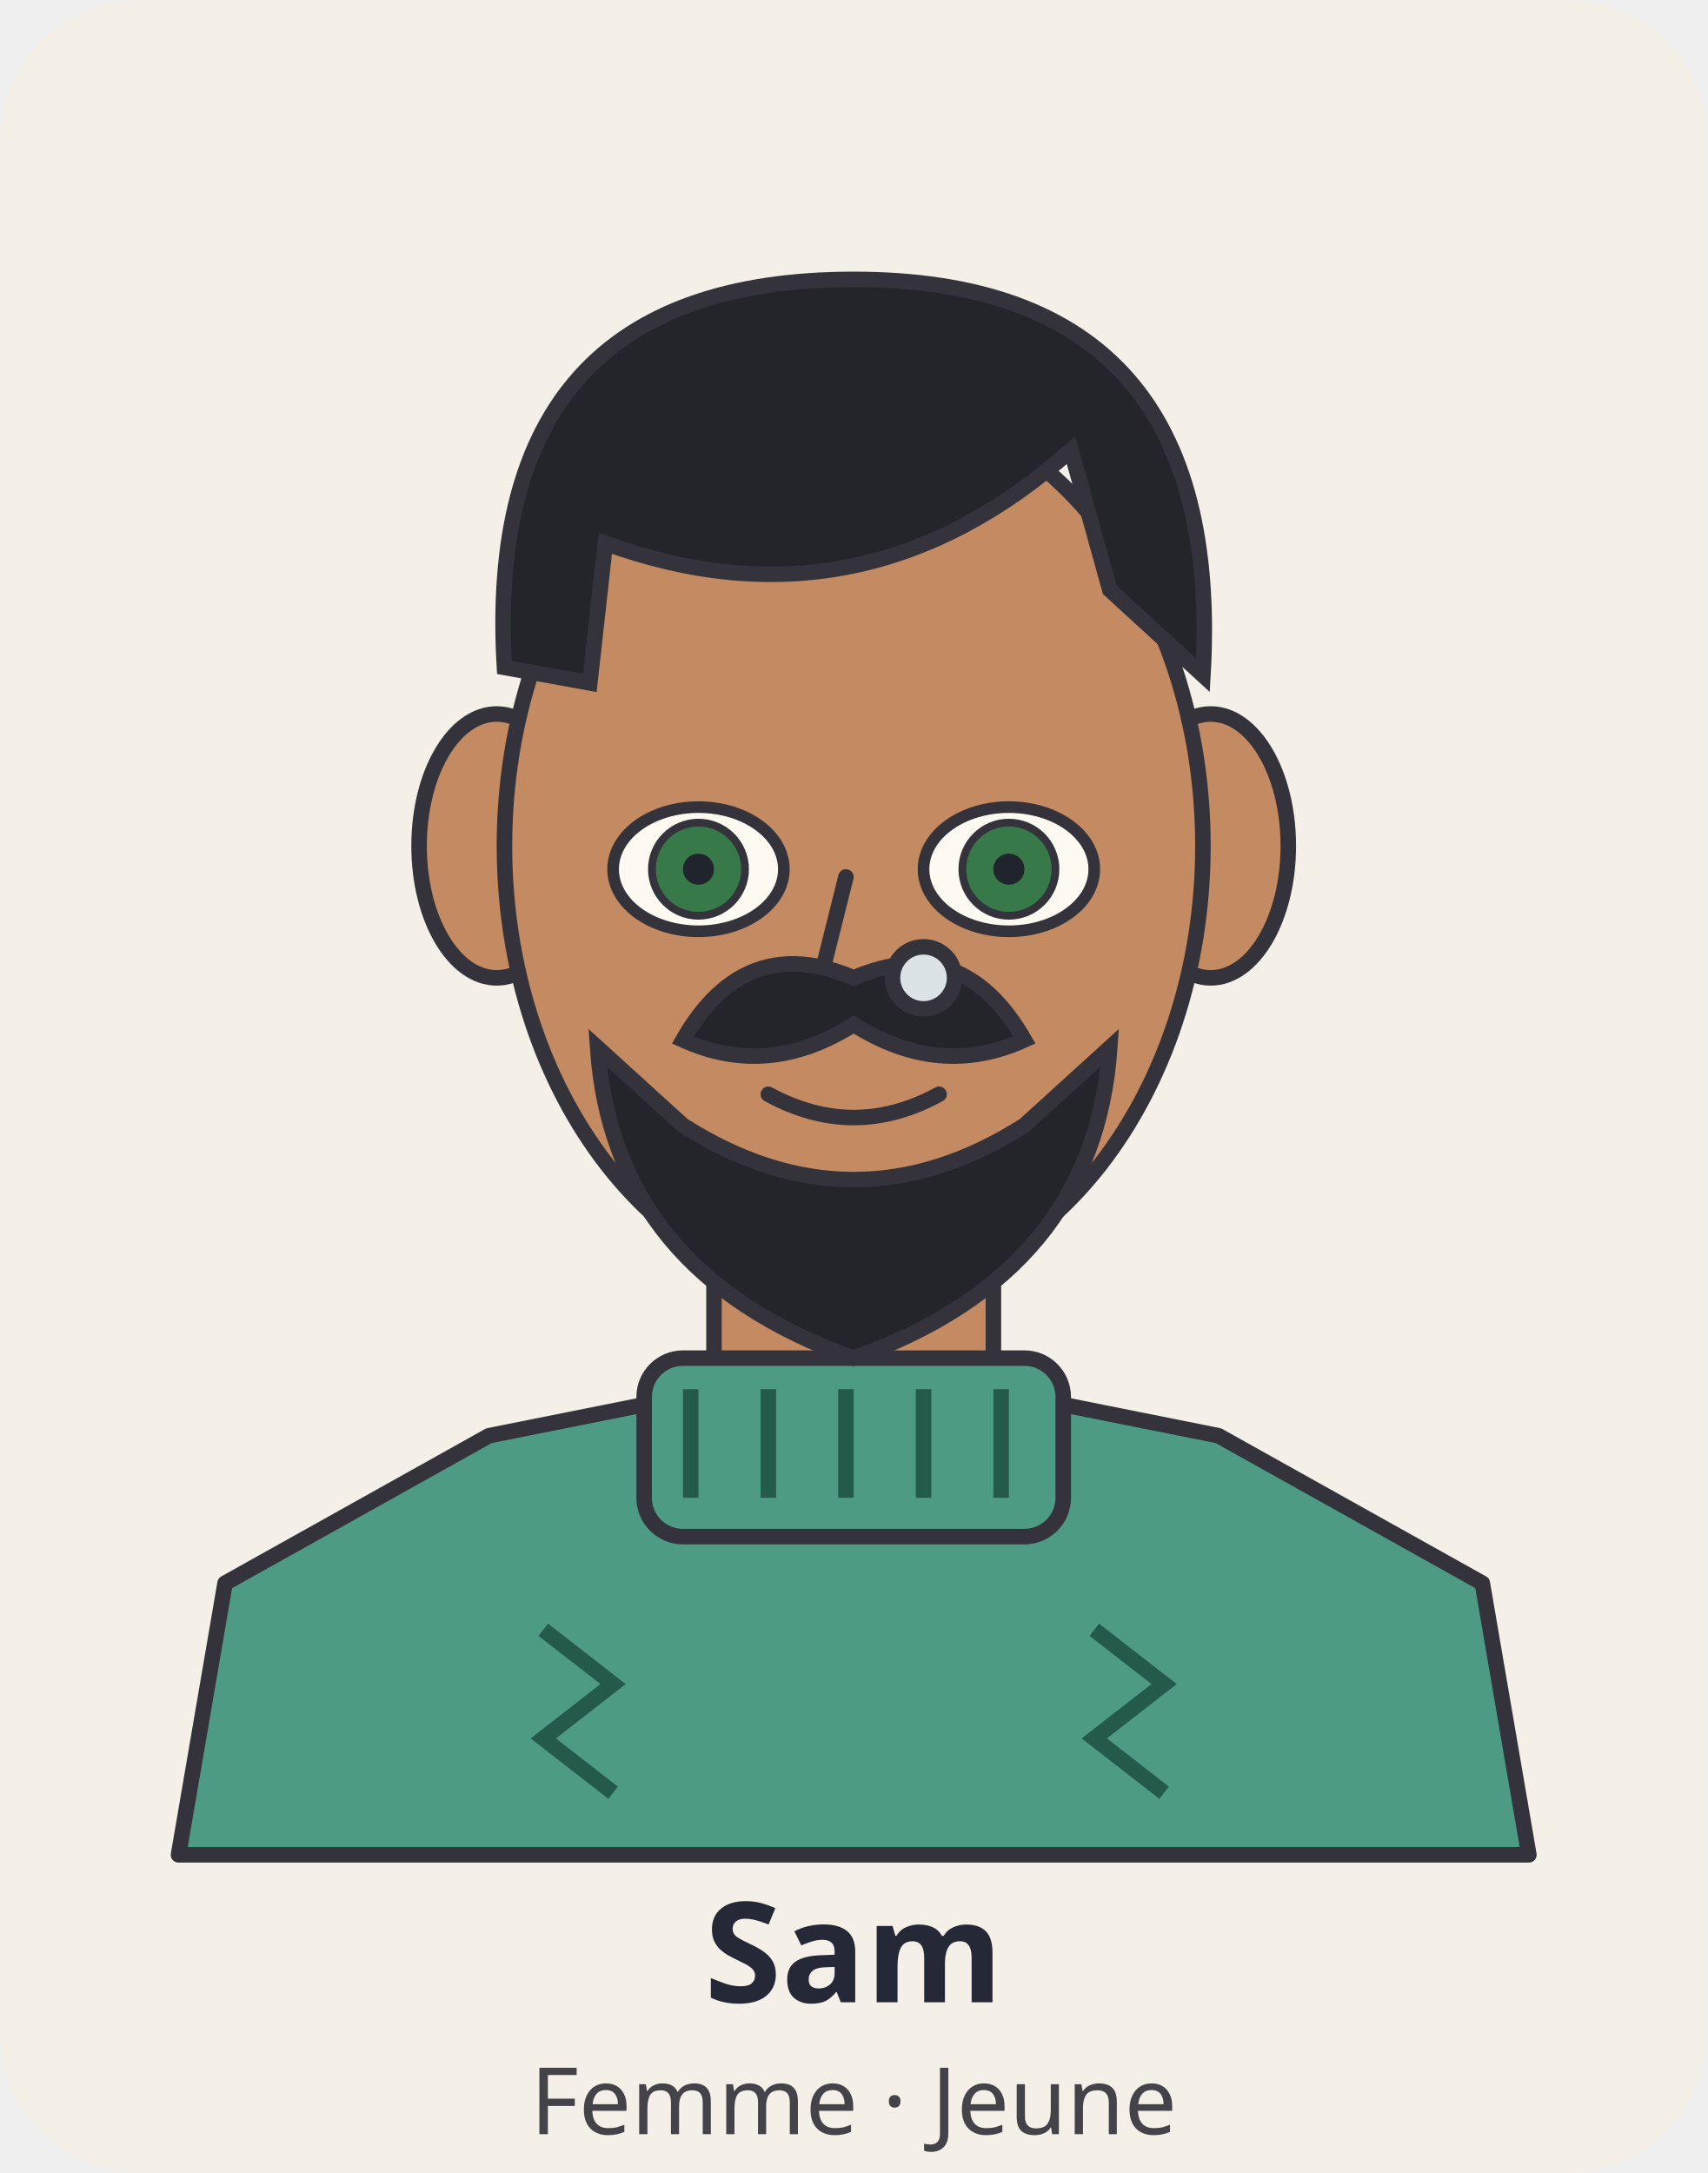
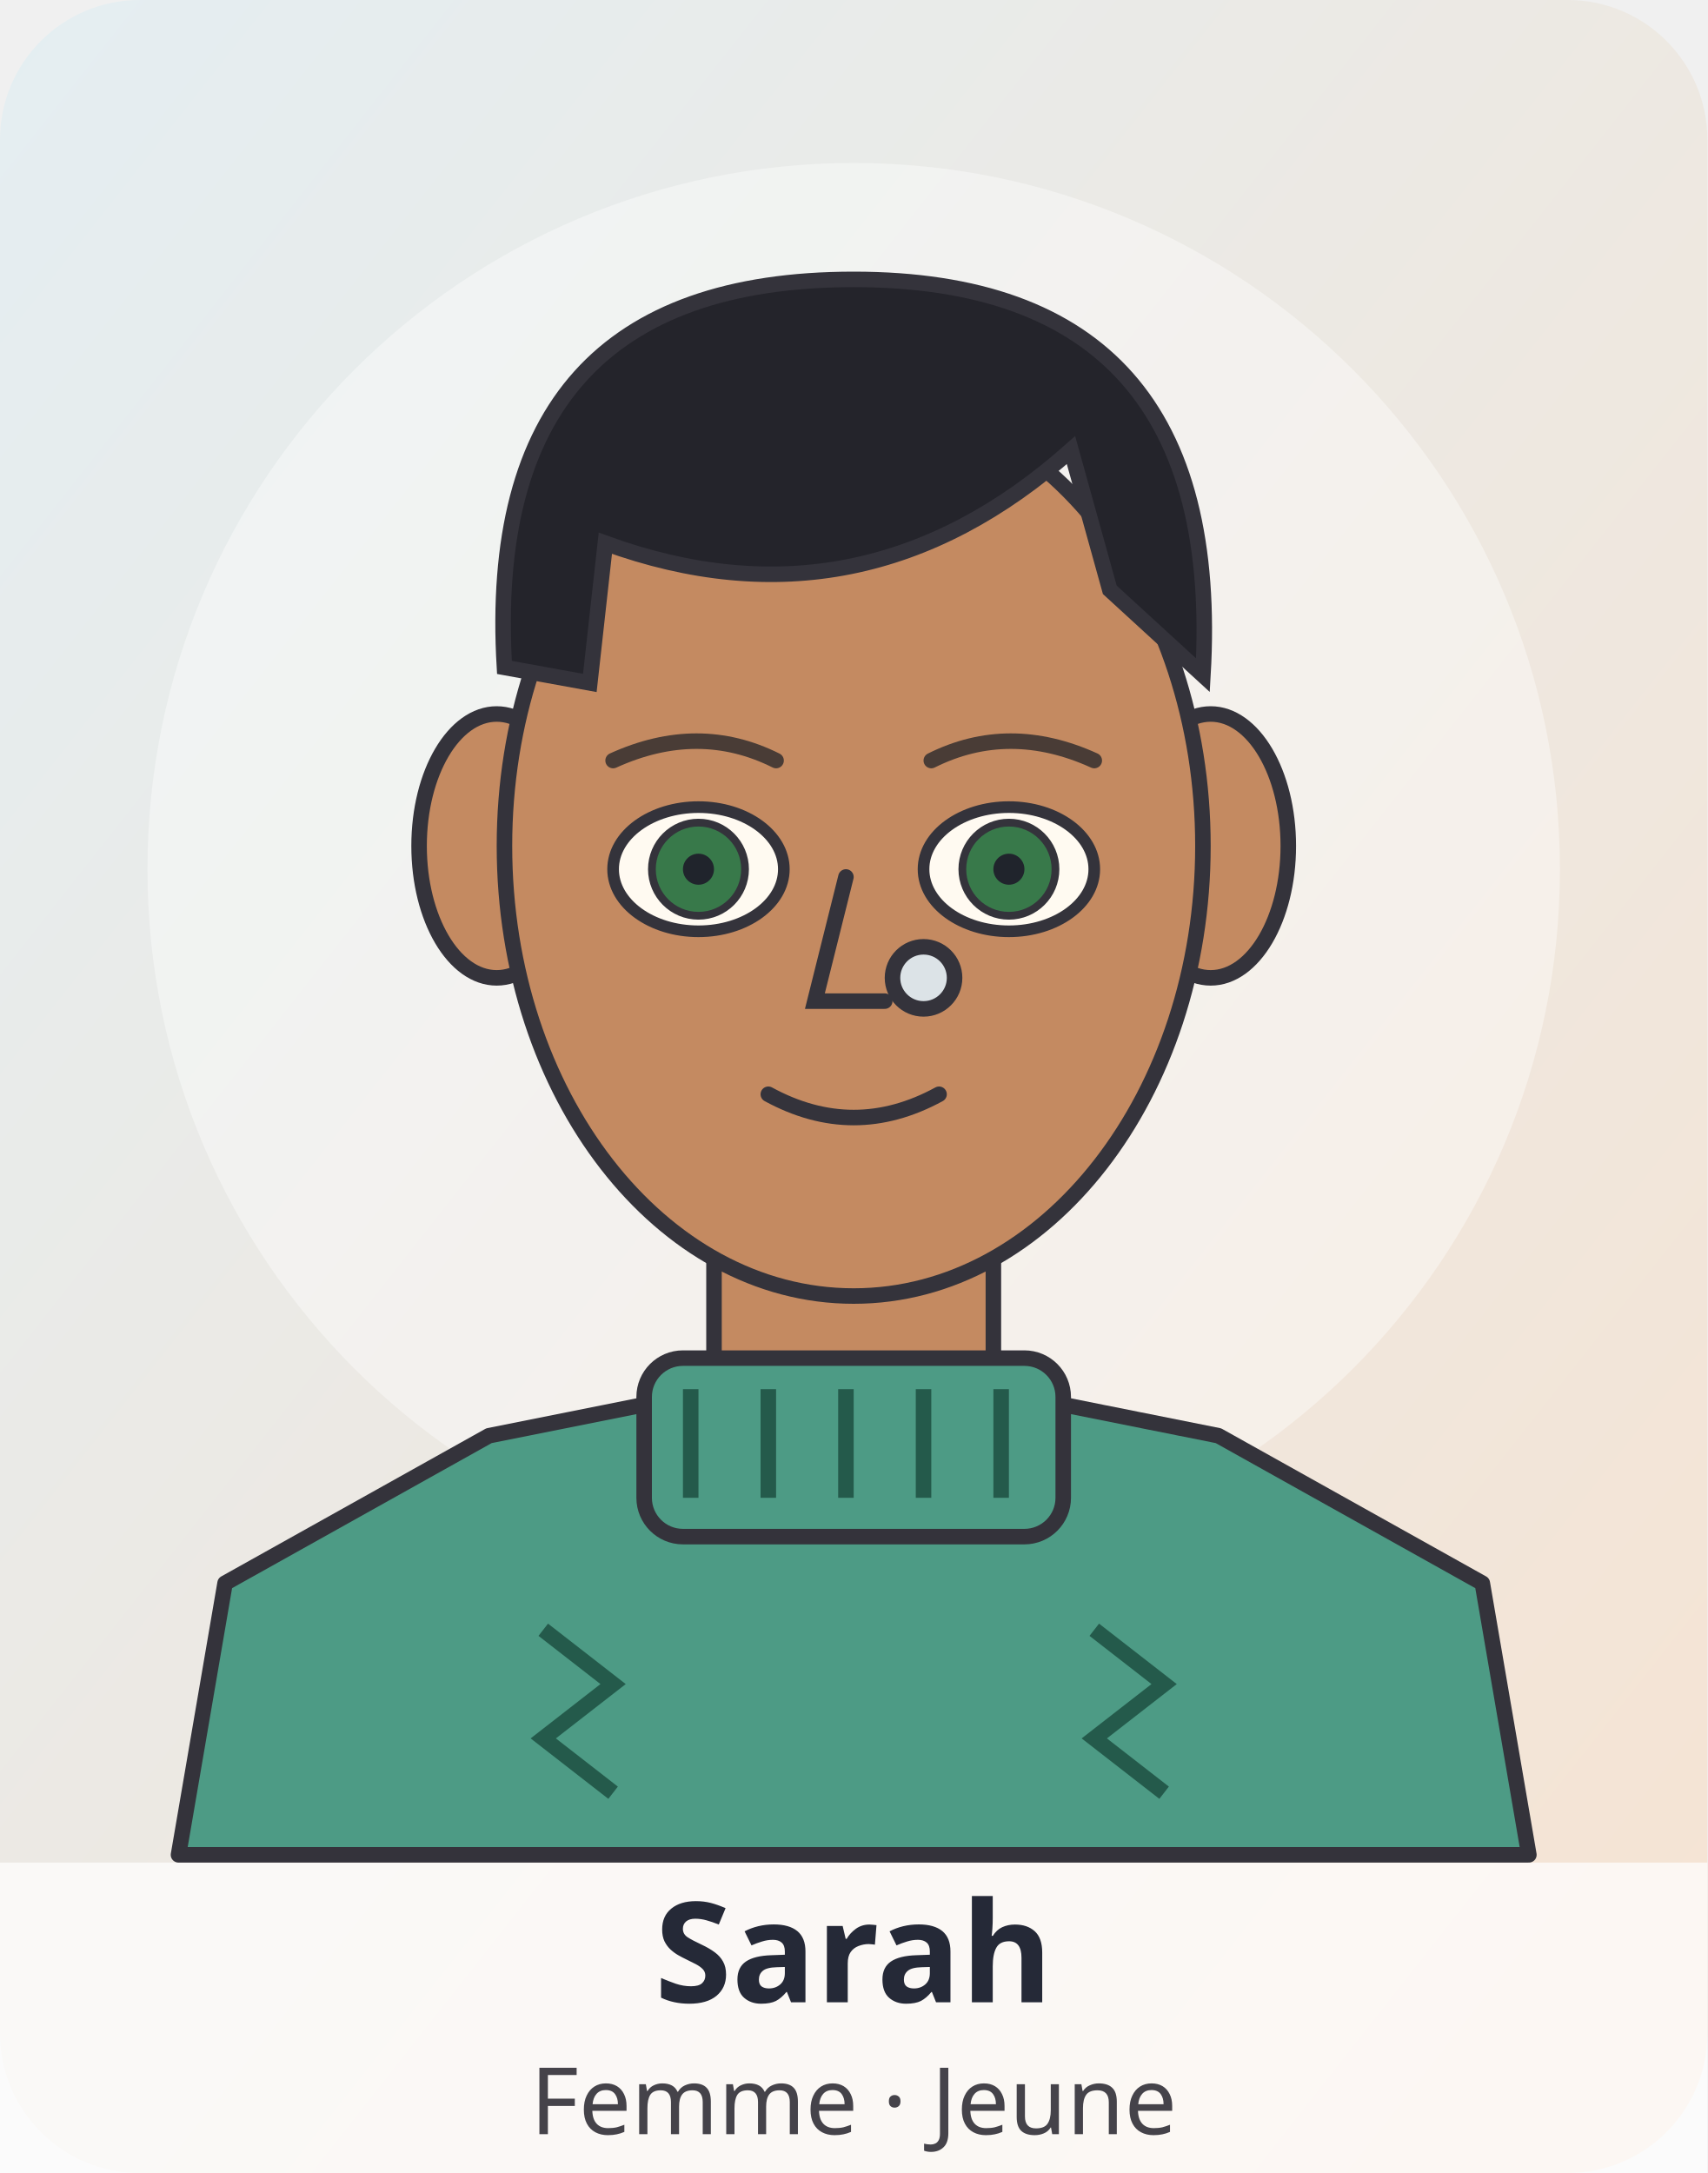
<svg xmlns="http://www.w3.org/2000/svg" viewBox="0 0 220 280" role="img" aria-labelledby="title-c11 desc-c11">
-   <rect width="220" height="280" rx="18" fill="#f4efe7" />
+   <defs>
+     <linearGradient id="fond-c11" x2="1" y2="1">
+       <stop stop-color="#e4eef2" />
+       <stop offset="1" stop-color="#f6e3d2" />
+     </linearGradient>
+   </defs>
+   <rect width="220" height="280" rx="18" fill="url(#fond-c11)" />
+   <circle cx="110" cy="112" r="91" fill="#fff" opacity=".38" />
+   <path d="M0 240 H220 V280 H0Z" fill="#fff" opacity=".72" />
  <path d="M92 153 V186 Q110 203 128 186 V153" fill="#c48a61" stroke="#34333b" stroke-width="2" />
  <path d="M83 181 L63 185 L29 204 L23 239 L197 239 L191 204 L157 185 L137 181Z" fill="#4d9b85" stroke="#34333b" stroke-width="2" stroke-linejoin="round" />
  <rect x="83" y="175" width="54" height="23" rx="5" fill="#4d9b85" stroke="#34333b" stroke-width="2" stroke-linejoin="round" />
  <path d="M89 179 V193 M99 179 V193 M109 179 V193 M119 179 V193 M129 179 V193 M70 210 L79 217 L70 224 L79 231 M141 210 L150 217 L141 224 L150 231" fill="none" stroke="#245a4b" stroke-width="2" />
  <g fill="#c48a61" stroke="#34333b" stroke-width="2">
    <ellipse cx="64" cy="109" rx="10" ry="17" />
    <ellipse cx="156" cy="109" rx="10" ry="17" />
    <ellipse cx="110" cy="109" rx="45" ry="58" />
  </g>
  <path d="M65 86 Q62 36 110 36 Q158 36 155 87 L143 76 L138 58 Q111 82 78 70 L76 88Z" fill="#24242b" stroke="#34333b" stroke-width="2" />
  <g fill="#fffaf1" stroke="#34333b" stroke-width="1.5">
    <ellipse cx="90" cy="112" rx="11" ry="8" />
    <ellipse cx="130" cy="112" rx="11" ry="8" />
  </g>
  <g fill="#38794a" stroke="#34333b" stroke-width="1">
    <circle cx="90" cy="112" r="6" />
    <circle cx="130" cy="112" r="6" />
  </g>
  <g fill="#20242c">
    <circle cx="90" cy="112" r="2" />
    <circle cx="130" cy="112" r="2" />
  </g>
+   <path d="M79 98 Q90 93 100 98 M120 98 Q130 93 141 98" fill="none" stroke="#493c36" stroke-width="2" stroke-linecap="round" />
  <path d="M109 113 L105 129 L114 129 M99 141 Q110 147 121 141" fill="none" stroke="#34333b" stroke-width="2" stroke-linecap="round" />
-   <path d="M77 135 Q79 164 110 175 Q141 164 143 135 L132 145 Q110 159 88 145Z" fill="#24242b" stroke="#34333b" stroke-width="2" />
-   <path d="M110 126 Q96 120 88 134 Q99 139 110 132 Q121 139 132 134 Q124 120 110 126Z" fill="#24242b" stroke="#34333b" stroke-width="2" />
  <circle cx="119" cy="126" r="4" fill="#dce3e7" stroke="#34333b" stroke-width="2" />
-   <text x="110" y="258" text-anchor="middle" font-family="sans-serif" font-size="18" font-weight="700" fill="#252937">Sam</text>
+   <text x="110" y="258" text-anchor="middle" font-family="sans-serif" font-size="18" font-weight="700" fill="#252937">Sarah</text>
  <text x="110" y="275" text-anchor="middle" font-family="sans-serif" font-size="12" fill="#45434a">Femme · Jeune</text>
</svg>
